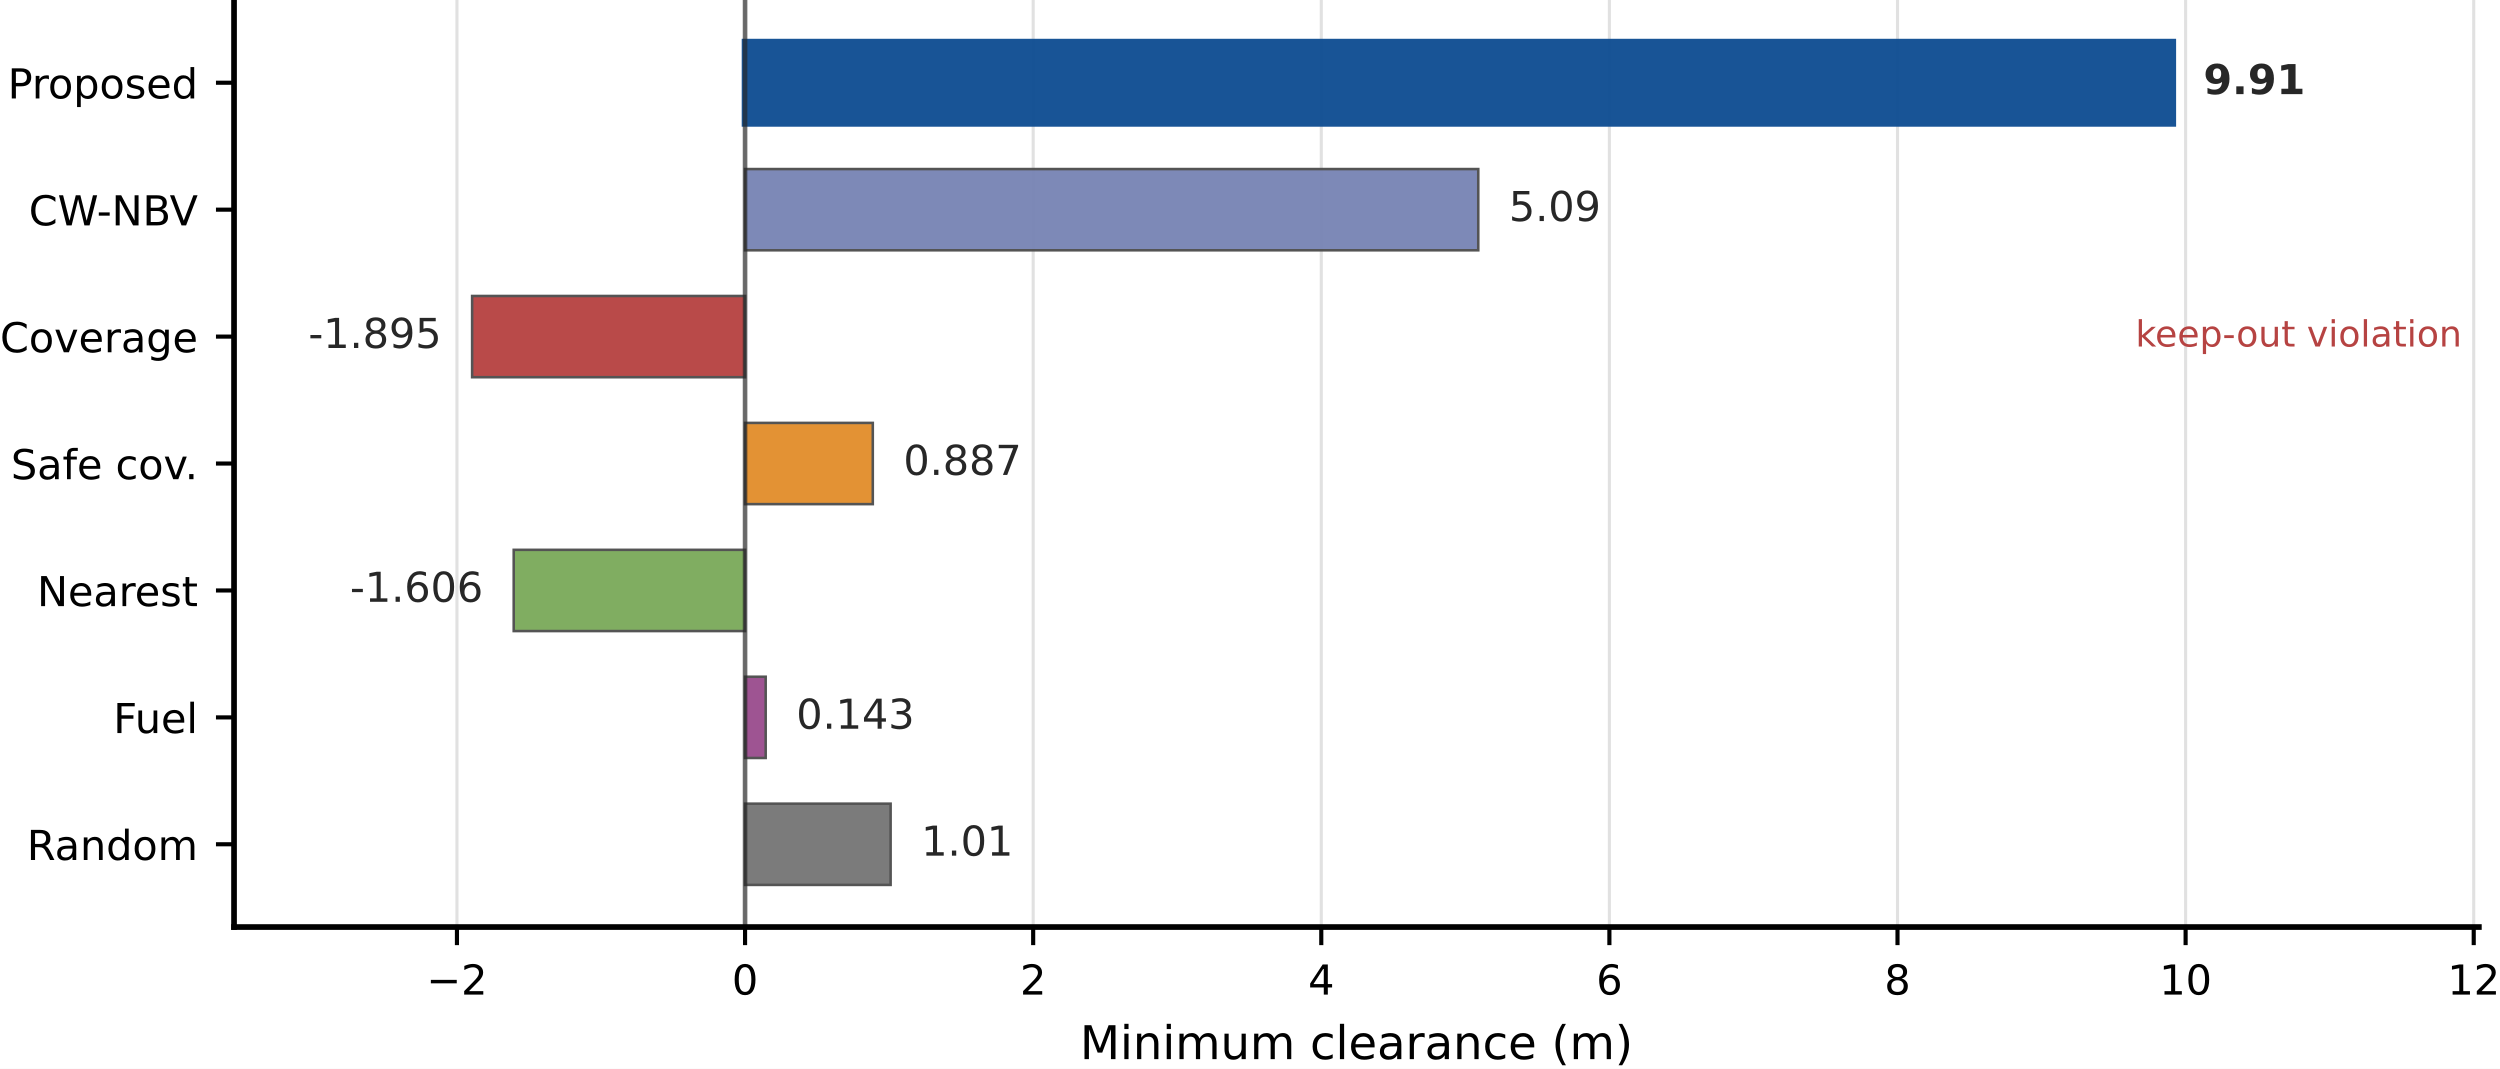
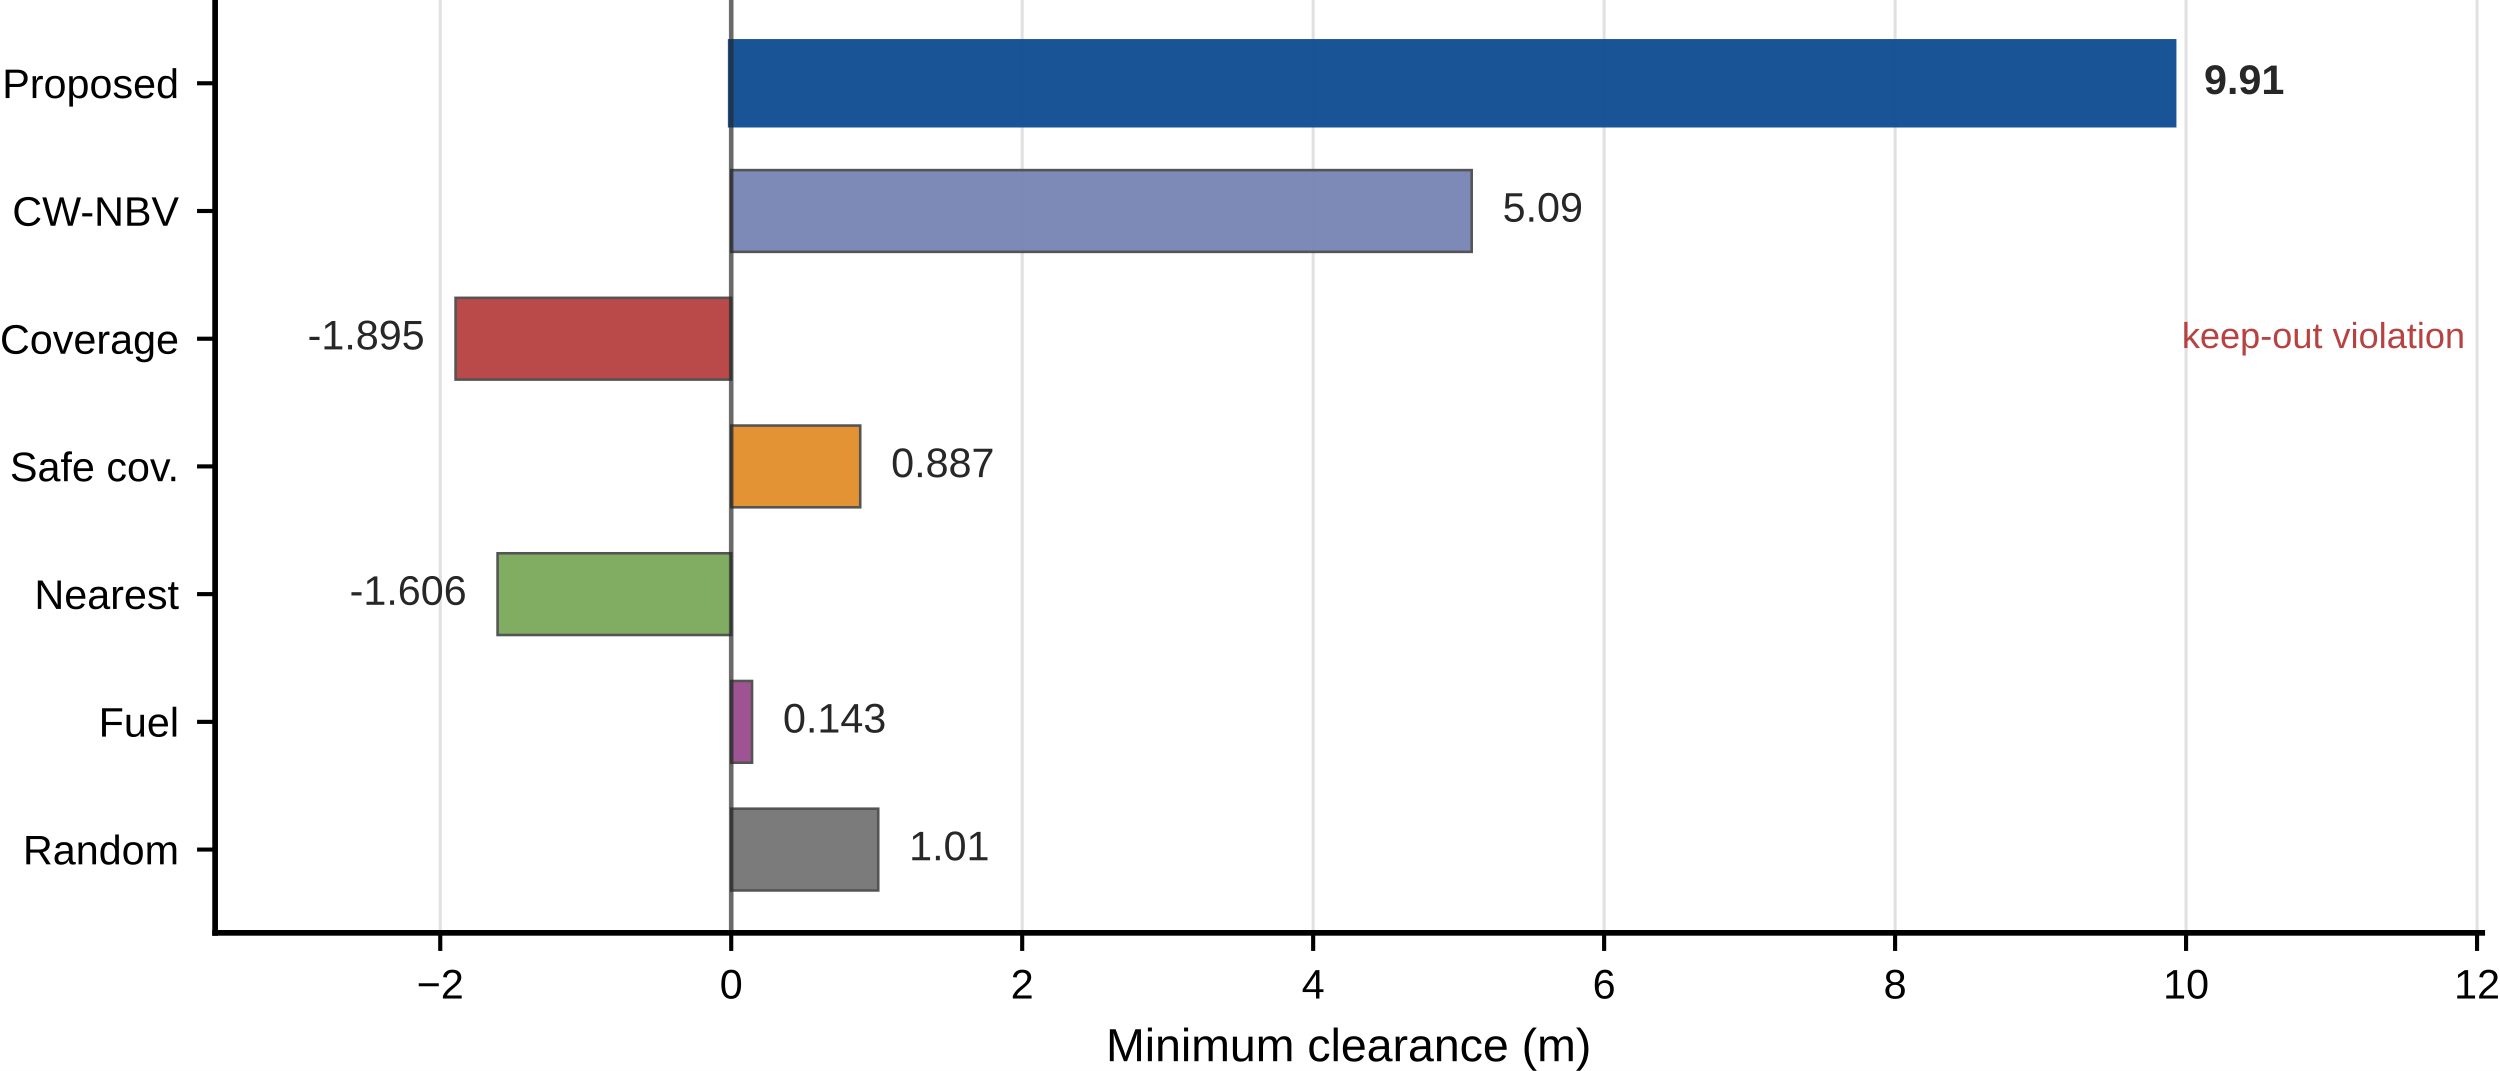
- <svg xmlns="http://www.w3.org/2000/svg" xmlns:xlink="http://www.w3.org/1999/xlink" width="484.23pt" height="207.013pt" viewBox="0 0 484.23 207.013" version="1.1">
+ <svg xmlns="http://www.w3.org/2000/svg" xmlns:xlink="http://www.w3.org/1999/xlink" width="484.432pt" height="207.522pt" viewBox="0 0 484.432 207.522" version="1.1">
  <defs>
    <style type="text/css">*{stroke-linejoin: round; stroke-linecap: butt}</style>
  </defs>
  <g id="figure_1">
    <g id="patch_1">
-       <path d="M 0 207.013  L 484.23 207.013  L 484.23 0  L 0 0  z " style="fill: #ffffff" />
+       <path d="M 0 207.522  L 484.432 207.522  L 484.432 0  L 0 0  z " style="fill: #ffffff" />
    </g>
    <g id="axes_1">
      <g id="patch_2">
-         <path d="M 45.331 179.56  L 480.135 179.56  L 480.135 -0  L 45.331 -0  z " style="fill: #ffffff" />
+         <path d="M 41.685 180.76  L 480.989 180.76  L 480.989 0  L 41.685 0  z " style="fill: #ffffff" />
      </g>
      <g id="matplotlib.axis_1">
        <g id="xtick_1">
          <g id="line2d_1">
-             <path d="M 88.507 179.56  L 88.507 -0  " clip-path="url(#p28e7ca9b6f)" style="fill: none; stroke: #e1e1e1; stroke-width: 0.6; stroke-linecap: square" />
+             <path d="M 85.308 180.76  L 85.308 0  " clip-path="url(#p5f7c2f18e2)" style="fill: none; stroke: #e1e1e1; stroke-width: 0.6; stroke-linecap: square" />
          </g>
          <g id="line2d_2">
            <defs>
-               <path id="m71612ead9d" d="M 0 0  L 0 3.5  " style="stroke: #000000; stroke-width: 0.8" />
+               <path id="md26148e106" d="M 0 0  L 0 3.5  " style="stroke: #000000; stroke-width: 0.8" />
            </defs>
            <g>
-               <use xlink:href="#m71612ead9d" x="88.507" y="179.56" style="stroke: #000000; stroke-width: 0.8" />
+               <use xlink:href="#md26148e106" x="85.308" y="180.76" style="stroke: #000000; stroke-width: 0.8" />
            </g>
          </g>
          <g id="text_1">
-             <text style="font-size: 8px; font-family: 'DejaVu Sans'; text-anchor: middle" x="88.507" y="192.639" transform="rotate(-0 88.50744 192.6387)">−2</text>
+             <text style="font-size: 8px; font-family: 'Arial', 'DejaVu Sans', 'Liberation Sans', sans-serif; text-anchor: middle" x="85.308" y="193.486" transform="rotate(-0 85.30804 193.4863)">−2</text>
          </g>
        </g>
        <g id="xtick_2">
          <g id="line2d_3">
-             <path d="M 144.312 179.56  L 144.312 -0  " clip-path="url(#p28e7ca9b6f)" style="fill: none; stroke: #e1e1e1; stroke-width: 0.6; stroke-linecap: square" />
+             <path d="M 141.69 180.76  L 141.69 0  " clip-path="url(#p5f7c2f18e2)" style="fill: none; stroke: #e1e1e1; stroke-width: 0.6; stroke-linecap: square" />
          </g>
          <g id="line2d_4">
            <g>
-               <use xlink:href="#m71612ead9d" x="144.312" y="179.56" style="stroke: #000000; stroke-width: 0.8" />
+               <use xlink:href="#md26148e106" x="141.69" y="180.76" style="stroke: #000000; stroke-width: 0.8" />
            </g>
          </g>
          <g id="text_2">
-             <text style="font-size: 8px; font-family: 'DejaVu Sans'; text-anchor: middle" x="144.312" y="192.639" transform="rotate(-0 144.3121 192.6387)">0</text>
+             <text style="font-size: 8px; font-family: 'Arial', 'DejaVu Sans', 'Liberation Sans', sans-serif; text-anchor: middle" x="141.69" y="193.486" transform="rotate(-0 141.6903 193.4863)">0</text>
          </g>
        </g>
        <g id="xtick_3">
          <g id="line2d_5">
-             <path d="M 200.117 179.56  L 200.117 -0  " clip-path="url(#p28e7ca9b6f)" style="fill: none; stroke: #e1e1e1; stroke-width: 0.6; stroke-linecap: square" />
+             <path d="M 198.072 180.76  L 198.072 0  " clip-path="url(#p5f7c2f18e2)" style="fill: none; stroke: #e1e1e1; stroke-width: 0.6; stroke-linecap: square" />
          </g>
          <g id="line2d_6">
            <g>
-               <use xlink:href="#m71612ead9d" x="200.117" y="179.56" style="stroke: #000000; stroke-width: 0.8" />
+               <use xlink:href="#md26148e106" x="198.072" y="180.76" style="stroke: #000000; stroke-width: 0.8" />
            </g>
          </g>
          <g id="text_3">
-             <text style="font-size: 8px; font-family: 'DejaVu Sans'; text-anchor: middle" x="200.117" y="192.639" transform="rotate(-0 200.1168 192.6387)">2</text>
+             <text style="font-size: 8px; font-family: 'Arial', 'DejaVu Sans', 'Liberation Sans', sans-serif; text-anchor: middle" x="198.072" y="193.486" transform="rotate(-0 198.0725 193.4863)">2</text>
          </g>
        </g>
        <g id="xtick_4">
          <g id="line2d_7">
-             <path d="M 255.921 179.56  L 255.921 -0  " clip-path="url(#p28e7ca9b6f)" style="fill: none; stroke: #e1e1e1; stroke-width: 0.6; stroke-linecap: square" />
+             <path d="M 254.455 180.76  L 254.455 0  " clip-path="url(#p5f7c2f18e2)" style="fill: none; stroke: #e1e1e1; stroke-width: 0.6; stroke-linecap: square" />
          </g>
          <g id="line2d_8">
            <g>
-               <use xlink:href="#m71612ead9d" x="255.921" y="179.56" style="stroke: #000000; stroke-width: 0.8" />
+               <use xlink:href="#md26148e106" x="254.455" y="180.76" style="stroke: #000000; stroke-width: 0.8" />
            </g>
          </g>
          <g id="text_4">
-             <text style="font-size: 8px; font-family: 'DejaVu Sans'; text-anchor: middle" x="255.921" y="192.639" transform="rotate(-0 255.9214 192.6387)">4</text>
+             <text style="font-size: 8px; font-family: 'Arial', 'DejaVu Sans', 'Liberation Sans', sans-serif; text-anchor: middle" x="254.455" y="193.486" transform="rotate(-0 254.4547 193.4863)">4</text>
          </g>
        </g>
        <g id="xtick_5">
          <g id="line2d_9">
-             <path d="M 311.726 179.56  L 311.726 -0  " clip-path="url(#p28e7ca9b6f)" style="fill: none; stroke: #e1e1e1; stroke-width: 0.6; stroke-linecap: square" />
+             <path d="M 310.837 180.76  L 310.837 0  " clip-path="url(#p5f7c2f18e2)" style="fill: none; stroke: #e1e1e1; stroke-width: 0.6; stroke-linecap: square" />
          </g>
          <g id="line2d_10">
            <g>
-               <use xlink:href="#m71612ead9d" x="311.726" y="179.56" style="stroke: #000000; stroke-width: 0.8" />
+               <use xlink:href="#md26148e106" x="310.837" y="180.76" style="stroke: #000000; stroke-width: 0.8" />
            </g>
          </g>
          <g id="text_5">
-             <text style="font-size: 8px; font-family: 'DejaVu Sans'; text-anchor: middle" x="311.726" y="192.639" transform="rotate(-0 311.7261 192.6387)">6</text>
+             <text style="font-size: 8px; font-family: 'Arial', 'DejaVu Sans', 'Liberation Sans', sans-serif; text-anchor: middle" x="310.837" y="193.486" transform="rotate(-0 310.8369 193.4863)">6</text>
          </g>
        </g>
        <g id="xtick_6">
          <g id="line2d_11">
-             <path d="M 367.531 179.56  L 367.531 -0  " clip-path="url(#p28e7ca9b6f)" style="fill: none; stroke: #e1e1e1; stroke-width: 0.6; stroke-linecap: square" />
+             <path d="M 367.219 180.76  L 367.219 0  " clip-path="url(#p5f7c2f18e2)" style="fill: none; stroke: #e1e1e1; stroke-width: 0.6; stroke-linecap: square" />
          </g>
          <g id="line2d_12">
            <g>
-               <use xlink:href="#m71612ead9d" x="367.531" y="179.56" style="stroke: #000000; stroke-width: 0.8" />
+               <use xlink:href="#md26148e106" x="367.219" y="180.76" style="stroke: #000000; stroke-width: 0.8" />
            </g>
          </g>
          <g id="text_6">
-             <text style="font-size: 8px; font-family: 'DejaVu Sans'; text-anchor: middle" x="367.531" y="192.639" transform="rotate(-0 367.5308 192.6387)">8</text>
+             <text style="font-size: 8px; font-family: 'Arial', 'DejaVu Sans', 'Liberation Sans', sans-serif; text-anchor: middle" x="367.219" y="193.486" transform="rotate(-0 367.2191 193.4863)">8</text>
          </g>
        </g>
        <g id="xtick_7">
          <g id="line2d_13">
-             <path d="M 423.335 179.56  L 423.335 -0  " clip-path="url(#p28e7ca9b6f)" style="fill: none; stroke: #e1e1e1; stroke-width: 0.6; stroke-linecap: square" />
+             <path d="M 423.601 180.76  L 423.601 0  " clip-path="url(#p5f7c2f18e2)" style="fill: none; stroke: #e1e1e1; stroke-width: 0.6; stroke-linecap: square" />
          </g>
          <g id="line2d_14">
            <g>
-               <use xlink:href="#m71612ead9d" x="423.335" y="179.56" style="stroke: #000000; stroke-width: 0.8" />
+               <use xlink:href="#md26148e106" x="423.601" y="180.76" style="stroke: #000000; stroke-width: 0.8" />
            </g>
          </g>
          <g id="text_7">
-             <text style="font-size: 8px; font-family: 'DejaVu Sans'; text-anchor: middle" x="423.335" y="192.639" transform="rotate(-0 423.3354 192.6387)">10</text>
+             <text style="font-size: 8px; font-family: 'Arial', 'DejaVu Sans', 'Liberation Sans', sans-serif; text-anchor: middle" x="423.601" y="193.486" transform="rotate(-0 423.6013 193.4863)">10</text>
          </g>
        </g>
        <g id="xtick_8">
          <g id="line2d_15">
-             <path d="M 479.14 179.56  L 479.14 -0  " clip-path="url(#p28e7ca9b6f)" style="fill: none; stroke: #e1e1e1; stroke-width: 0.6; stroke-linecap: square" />
+             <path d="M 479.984 180.76  L 479.984 0  " clip-path="url(#p5f7c2f18e2)" style="fill: none; stroke: #e1e1e1; stroke-width: 0.6; stroke-linecap: square" />
          </g>
          <g id="line2d_16">
            <g>
-               <use xlink:href="#m71612ead9d" x="479.14" y="179.56" style="stroke: #000000; stroke-width: 0.8" />
+               <use xlink:href="#md26148e106" x="479.984" y="180.76" style="stroke: #000000; stroke-width: 0.8" />
            </g>
          </g>
          <g id="text_8">
-             <text style="font-size: 8px; font-family: 'DejaVu Sans'; text-anchor: middle" x="479.14" y="192.639" transform="rotate(-0 479.1401 192.6387)">12</text>
+             <text style="font-size: 8px; font-family: 'Arial', 'DejaVu Sans', 'Liberation Sans', sans-serif; text-anchor: middle" x="479.984" y="193.486" transform="rotate(-0 479.9836 193.4863)">12</text>
          </g>
        </g>
        <g id="text_9">
-           <text style="font-size: 9px; font-family: 'DejaVu Sans'; text-anchor: middle" x="262.733" y="205.141" transform="rotate(-0 262.7331 205.1411)">Minimum clearance (m)</text>
+           <text style="font-size: 9px; font-family: 'Arial', 'DejaVu Sans', 'Liberation Sans', sans-serif; text-anchor: middle" x="261.337" y="205.628" transform="rotate(-0 261.3369 205.628)">Minimum clearance (m)</text>
        </g>
      </g>
      <g id="matplotlib.axis_2">
        <g id="ytick_1">
          <g id="line2d_17">
            <defs>
-               <path id="m7e7f189de9" d="M 0 0  L -3.5 0  " style="stroke: #000000; stroke-width: 0.8" />
+               <path id="m63fc020456" d="M 0 0  L -3.5 0  " style="stroke: #000000; stroke-width: 0.8" />
            </defs>
            <g>
-               <use xlink:href="#m7e7f189de9" x="45.331" y="16.029" style="stroke: #000000; stroke-width: 0.8" />
+               <use xlink:href="#m63fc020456" x="41.685" y="16.136" style="stroke: #000000; stroke-width: 0.8" />
            </g>
          </g>
          <g id="text_10">
-             <text style="font-size: 8px; font-family: 'DejaVu Sans'; text-anchor: end" x="38.331" y="19.068" transform="rotate(-0 38.33125 19.06801)">Proposed</text>
+             <text style="font-size: 8px; font-family: 'Arial', 'DejaVu Sans', 'Liberation Sans', sans-serif; text-anchor: end" x="34.685" y="18.999" transform="rotate(-0 34.685 18.99888)">Proposed</text>
          </g>
        </g>
        <g id="ytick_2">
          <g id="line2d_18">
            <g>
-               <use xlink:href="#m7e7f189de9" x="45.331" y="40.612" style="stroke: #000000; stroke-width: 0.8" />
+               <use xlink:href="#m63fc020456" x="41.685" y="40.884" style="stroke: #000000; stroke-width: 0.8" />
            </g>
          </g>
          <g id="text_11">
-             <text style="font-size: 8px; font-family: 'DejaVu Sans'; text-anchor: end" x="38.331" y="43.652" transform="rotate(-0 38.33125 43.6518)">CW-NBV</text>
+             <text style="font-size: 8px; font-family: 'Arial', 'DejaVu Sans', 'Liberation Sans', sans-serif; text-anchor: end" x="34.685" y="43.747" transform="rotate(-0 34.685 43.74696)">CW-NBV</text>
          </g>
        </g>
        <g id="ytick_3">
          <g id="line2d_19">
            <g>
-               <use xlink:href="#m7e7f189de9" x="45.331" y="65.196" style="stroke: #000000; stroke-width: 0.8" />
+               <use xlink:href="#m63fc020456" x="41.685" y="65.632" style="stroke: #000000; stroke-width: 0.8" />
            </g>
          </g>
          <g id="text_12">
-             <text style="font-size: 8px; font-family: 'DejaVu Sans'; text-anchor: end" x="38.331" y="68.236" transform="rotate(-0 38.33125 68.23559)">Coverage</text>
+             <text style="font-size: 8px; font-family: 'Arial', 'DejaVu Sans', 'Liberation Sans', sans-serif; text-anchor: end" x="34.685" y="68.544" transform="rotate(-0 34.685 68.54379)">Coverage</text>
          </g>
        </g>
        <g id="ytick_4">
          <g id="line2d_20">
            <g>
-               <use xlink:href="#m7e7f189de9" x="45.331" y="89.78" style="stroke: #000000; stroke-width: 0.8" />
+               <use xlink:href="#m63fc020456" x="41.685" y="90.38" style="stroke: #000000; stroke-width: 0.8" />
            </g>
          </g>
          <g id="text_13">
-             <text style="font-size: 8px; font-family: 'DejaVu Sans'; text-anchor: end" x="38.331" y="92.819" transform="rotate(-0 38.33125 92.81937)">Safe cov.</text>
+             <text style="font-size: 8px; font-family: 'Arial', 'DejaVu Sans', 'Liberation Sans', sans-serif; text-anchor: end" x="34.685" y="93.243" transform="rotate(-0 34.685 93.24313)">Safe cov.</text>
          </g>
        </g>
        <g id="ytick_5">
          <g id="line2d_21">
            <g>
-               <use xlink:href="#m7e7f189de9" x="45.331" y="114.364" style="stroke: #000000; stroke-width: 0.8" />
+               <use xlink:href="#m63fc020456" x="41.685" y="115.128" style="stroke: #000000; stroke-width: 0.8" />
            </g>
          </g>
          <g id="text_14">
-             <text style="font-size: 8px; font-family: 'DejaVu Sans'; text-anchor: end" x="38.331" y="117.403" transform="rotate(-0 38.33125 117.4032)">Nearest</text>
+             <text style="font-size: 8px; font-family: 'Arial', 'DejaVu Sans', 'Liberation Sans', sans-serif; text-anchor: end" x="34.685" y="117.991" transform="rotate(-0 34.685 117.9912)">Nearest</text>
          </g>
        </g>
        <g id="ytick_6">
          <g id="line2d_22">
            <g>
-               <use xlink:href="#m7e7f189de9" x="45.331" y="138.948" style="stroke: #000000; stroke-width: 0.8" />
+               <use xlink:href="#m63fc020456" x="41.685" y="139.876" style="stroke: #000000; stroke-width: 0.8" />
            </g>
          </g>
          <g id="text_15">
-             <text style="font-size: 8px; font-family: 'DejaVu Sans'; text-anchor: end" x="38.331" y="141.987" transform="rotate(-0 38.33125 141.987)">Fuel</text>
+             <text style="font-size: 8px; font-family: 'Arial', 'DejaVu Sans', 'Liberation Sans', sans-serif; text-anchor: end" x="34.685" y="142.739" transform="rotate(-0 34.685 142.7393)">Fuel</text>
          </g>
        </g>
        <g id="ytick_7">
          <g id="line2d_23">
            <g>
-               <use xlink:href="#m7e7f189de9" x="45.331" y="163.531" style="stroke: #000000; stroke-width: 0.8" />
+               <use xlink:href="#m63fc020456" x="41.685" y="164.624" style="stroke: #000000; stroke-width: 0.8" />
            </g>
          </g>
          <g id="text_16">
-             <text style="font-size: 8px; font-family: 'DejaVu Sans'; text-anchor: end" x="38.331" y="166.571" transform="rotate(-0 38.33125 166.5707)">Random</text>
+             <text style="font-size: 8px; font-family: 'Arial', 'DejaVu Sans', 'Liberation Sans', sans-serif; text-anchor: end" x="34.685" y="167.487" transform="rotate(-0 34.685 167.4874)">Random</text>
          </g>
        </g>
      </g>
      <g id="patch_3">
-         <path d="M 144.312 8.162  L 420.844 8.162  L 420.844 23.895  L 144.312 23.895  z " clip-path="url(#p28e7ca9b6f)" style="fill: #0f4d92; opacity: 0.96; stroke: #0f4d92; stroke-width: 1.3; stroke-linejoin: miter" />
+         <path d="M 141.69 8.216  L 421.084 8.216  L 421.084 24.055  L 141.69 24.055  z " clip-path="url(#p5f7c2f18e2)" style="fill: #0f4d92; opacity: 0.96; stroke: #0f4d92; stroke-width: 1.3; stroke-linejoin: miter" />
      </g>
      <g id="patch_4">
-         <path d="M 144.312 32.746  L 286.326 32.746  L 286.326 48.479  L 144.312 48.479  z " clip-path="url(#p28e7ca9b6f)" style="fill: #7884b4; opacity: 0.96; stroke: #4d4d4d; stroke-width: 0.5; stroke-linejoin: miter" />
+         <path d="M 141.69 32.964  L 285.174 32.964  L 285.174 48.803  L 141.69 48.803  z " clip-path="url(#p5f7c2f18e2)" style="fill: #7884b4; opacity: 0.96; stroke: #4d4d4d; stroke-width: 0.5; stroke-linejoin: miter" />
      </g>
      <g id="patch_5">
-         <path d="M 144.312 57.329  L 91.447 57.329  L 91.447 73.063  L 144.312 73.063  z " clip-path="url(#p28e7ca9b6f)" style="fill: #b64342; opacity: 0.96; stroke: #4d4d4d; stroke-width: 0.5; stroke-linejoin: miter" />
+         <path d="M 141.69 57.713  L 88.278 57.713  L 88.278 73.551  L 141.69 73.551  z " clip-path="url(#p5f7c2f18e2)" style="fill: #b64342; opacity: 0.96; stroke: #4d4d4d; stroke-width: 0.5; stroke-linejoin: miter" />
      </g>
      <g id="patch_6">
-         <path d="M 144.312 81.913  L 169.053 81.913  L 169.053 97.647  L 144.312 97.647  z " clip-path="url(#p28e7ca9b6f)" style="fill: #e28e2c; opacity: 0.96; stroke: #4d4d4d; stroke-width: 0.5; stroke-linejoin: miter" />
+         <path d="M 141.69 82.461  L 166.687 82.461  L 166.687 98.299  L 141.69 98.299  z " clip-path="url(#p5f7c2f18e2)" style="fill: #e28e2c; opacity: 0.96; stroke: #4d4d4d; stroke-width: 0.5; stroke-linejoin: miter" />
      </g>
      <g id="patch_7">
-         <path d="M 144.312 106.497  L 99.503 106.497  L 99.503 122.231  L 144.312 122.231  z " clip-path="url(#p28e7ca9b6f)" style="fill: #7baa5b; opacity: 0.96; stroke: #4d4d4d; stroke-width: 0.5; stroke-linejoin: miter" />
+         <path d="M 141.69 107.209  L 96.417 107.209  L 96.417 123.047  L 141.69 123.047  z " clip-path="url(#p5f7c2f18e2)" style="fill: #7baa5b; opacity: 0.96; stroke: #4d4d4d; stroke-width: 0.5; stroke-linejoin: miter" />
      </g>
      <g id="patch_8">
-         <path d="M 144.312 131.081  L 148.306 131.081  L 148.306 146.814  L 144.312 146.814  z " clip-path="url(#p28e7ca9b6f)" style="fill: #9a4d8e; opacity: 0.96; stroke: #4d4d4d; stroke-width: 0.5; stroke-linejoin: miter" />
+         <path d="M 141.69 131.957  L 145.726 131.957  L 145.726 147.796  L 141.69 147.796  z " clip-path="url(#p5f7c2f18e2)" style="fill: #9a4d8e; opacity: 0.96; stroke: #4d4d4d; stroke-width: 0.5; stroke-linejoin: miter" />
      </g>
      <g id="patch_9">
-         <path d="M 144.312 155.665  L 172.505 155.665  L 172.505 171.398  L 144.312 171.398  z " clip-path="url(#p28e7ca9b6f)" style="fill: #767676; opacity: 0.96; stroke: #4d4d4d; stroke-width: 0.5; stroke-linejoin: miter" />
+         <path d="M 141.69 156.705  L 170.175 156.705  L 170.175 172.544  L 141.69 172.544  z " clip-path="url(#p5f7c2f18e2)" style="fill: #767676; opacity: 0.96; stroke: #4d4d4d; stroke-width: 0.5; stroke-linejoin: miter" />
      </g>
      <g id="line2d_24">
-         <path d="M 144.312 179.56  L 144.312 -0  " clip-path="url(#p28e7ca9b6f)" style="fill: none; stroke: #272727; stroke-opacity: 0.65; stroke-width: 0.9; stroke-linecap: square" />
+         <path d="M 141.69 180.76  L 141.69 0  " clip-path="url(#p5f7c2f18e2)" style="fill: none; stroke: #272727; stroke-opacity: 0.65; stroke-width: 0.9; stroke-linecap: square" />
      </g>
      <g id="patch_10">
-         <path d="M 45.331 179.56  L 45.331 -0  " style="fill: none; stroke: #000000; stroke-width: 1.1; stroke-linejoin: miter; stroke-linecap: square" />
+         <path d="M 41.685 180.76  L 41.685 0  " style="fill: none; stroke: #000000; stroke-width: 1.1; stroke-linejoin: miter; stroke-linecap: square" />
      </g>
      <g id="patch_11">
-         <path d="M 45.331 179.56  L 480.135 179.56  " style="fill: none; stroke: #000000; stroke-width: 1.1; stroke-linejoin: miter; stroke-linecap: square" />
+         <path d="M 41.685 180.76  L 480.989 180.76  " style="fill: none; stroke: #000000; stroke-width: 1.1; stroke-linejoin: miter; stroke-linecap: square" />
      </g>
      <g id="text_17">
-         <text style="font-weight: 700; font-size: 8px; font-family: 'DejaVu Sans'; text-anchor: start; fill: #272727" x="426.773" y="18.236" transform="rotate(-0 426.7727 18.23613)">9.91</text>
+         <text style="font-weight: 700; font-size: 8px; font-family: 'Arial', 'DejaVu Sans', 'Liberation Sans', sans-serif; text-anchor: start; fill: #272727" x="427.074" y="18.209" transform="rotate(-0 427.0742 18.2095)">9.91</text>
      </g>
      <g id="text_18">
-         <text style="font-size: 8px; font-family: 'DejaVu Sans'; text-anchor: start; fill: #272727" x="292.256" y="42.82" transform="rotate(-0 292.2556 42.81992)">5.09</text>
+         <text style="font-size: 8px; font-family: 'Arial', 'DejaVu Sans', 'Liberation Sans', sans-serif; text-anchor: start; fill: #272727" x="291.165" y="42.952" transform="rotate(-0 291.1649 42.95196)">5.09</text>
      </g>
      <g id="text_19">
-         <text style="font-size: 8px; font-family: 'DejaVu Sans'; text-anchor: end; fill: #272727" x="85.518" y="67.404" transform="rotate(-0 85.51766 67.40371)">-1.895</text>
+         <text style="font-size: 8px; font-family: 'Arial', 'DejaVu Sans', 'Liberation Sans', sans-serif; text-anchor: end; fill: #272727" x="82.287" y="67.7" transform="rotate(-0 82.28732 67.70004)">-1.895</text>
      </g>
      <g id="text_20">
-         <text style="font-size: 7px; font-family: 'DejaVu Sans'; text-anchor: end; fill: #b64342" x="476.841" y="67.128" transform="rotate(-0 476.8411 67.12777)">keep-out violation</text>
+         <text style="font-size: 7px; font-family: 'Arial', 'DejaVu Sans', 'Liberation Sans', sans-serif; text-anchor: end; fill: #b64342" x="477.661" y="67.442" transform="rotate(-0 477.6607 67.44153)">keep-out violation</text>
      </g>
      <g id="text_21">
-         <text style="font-size: 8px; font-family: 'DejaVu Sans'; text-anchor: start; fill: #272727" x="174.982" y="91.987" transform="rotate(-0 174.982 91.9875)">0.887</text>
+         <text style="font-size: 8px; font-family: 'Arial', 'DejaVu Sans', 'Liberation Sans', sans-serif; text-anchor: start; fill: #272727" x="172.678" y="92.448" transform="rotate(-0 172.6776 92.44813)">0.887</text>
      </g>
      <g id="text_22">
-         <text style="font-size: 8px; font-family: 'DejaVu Sans'; text-anchor: end; fill: #272727" x="93.573" y="116.571" transform="rotate(-0 93.57349 116.5713)">-1.606</text>
+         <text style="font-size: 8px; font-family: 'Arial', 'DejaVu Sans', 'Liberation Sans', sans-serif; text-anchor: end; fill: #272727" x="90.427" y="117.196" transform="rotate(-0 90.42653 117.1962)">-1.606</text>
      </g>
      <g id="text_23">
-         <text style="font-size: 8px; font-family: 'DejaVu Sans'; text-anchor: start; fill: #272727" x="154.235" y="141.155" transform="rotate(-0 154.2355 141.1551)">0.143</text>
+         <text style="font-size: 8px; font-family: 'Arial', 'DejaVu Sans', 'Liberation Sans', sans-serif; text-anchor: start; fill: #272727" x="151.716" y="141.944" transform="rotate(-0 151.7163 141.9443)">0.143</text>
      </g>
      <g id="text_24">
-         <text style="font-size: 8px; font-family: 'DejaVu Sans'; text-anchor: start; fill: #272727" x="178.435" y="165.739" transform="rotate(-0 178.4345 165.7389)">1.01</text>
+         <text style="font-size: 8px; font-family: 'Arial', 'DejaVu Sans', 'Liberation Sans', sans-serif; text-anchor: start; fill: #272727" x="176.166" y="166.692" transform="rotate(-0 176.1658 166.6924)">1.01</text>
      </g>
    </g>
  </g>
  <defs>
-     <clipPath id="p28e7ca9b6f">
-       <rect x="45.331" y="-0" width="434.804" height="179.56" />
+     <clipPath id="p5f7c2f18e2">
+       <rect x="41.685" y="0" width="439.304" height="180.76" />
    </clipPath>
  </defs>
</svg>
